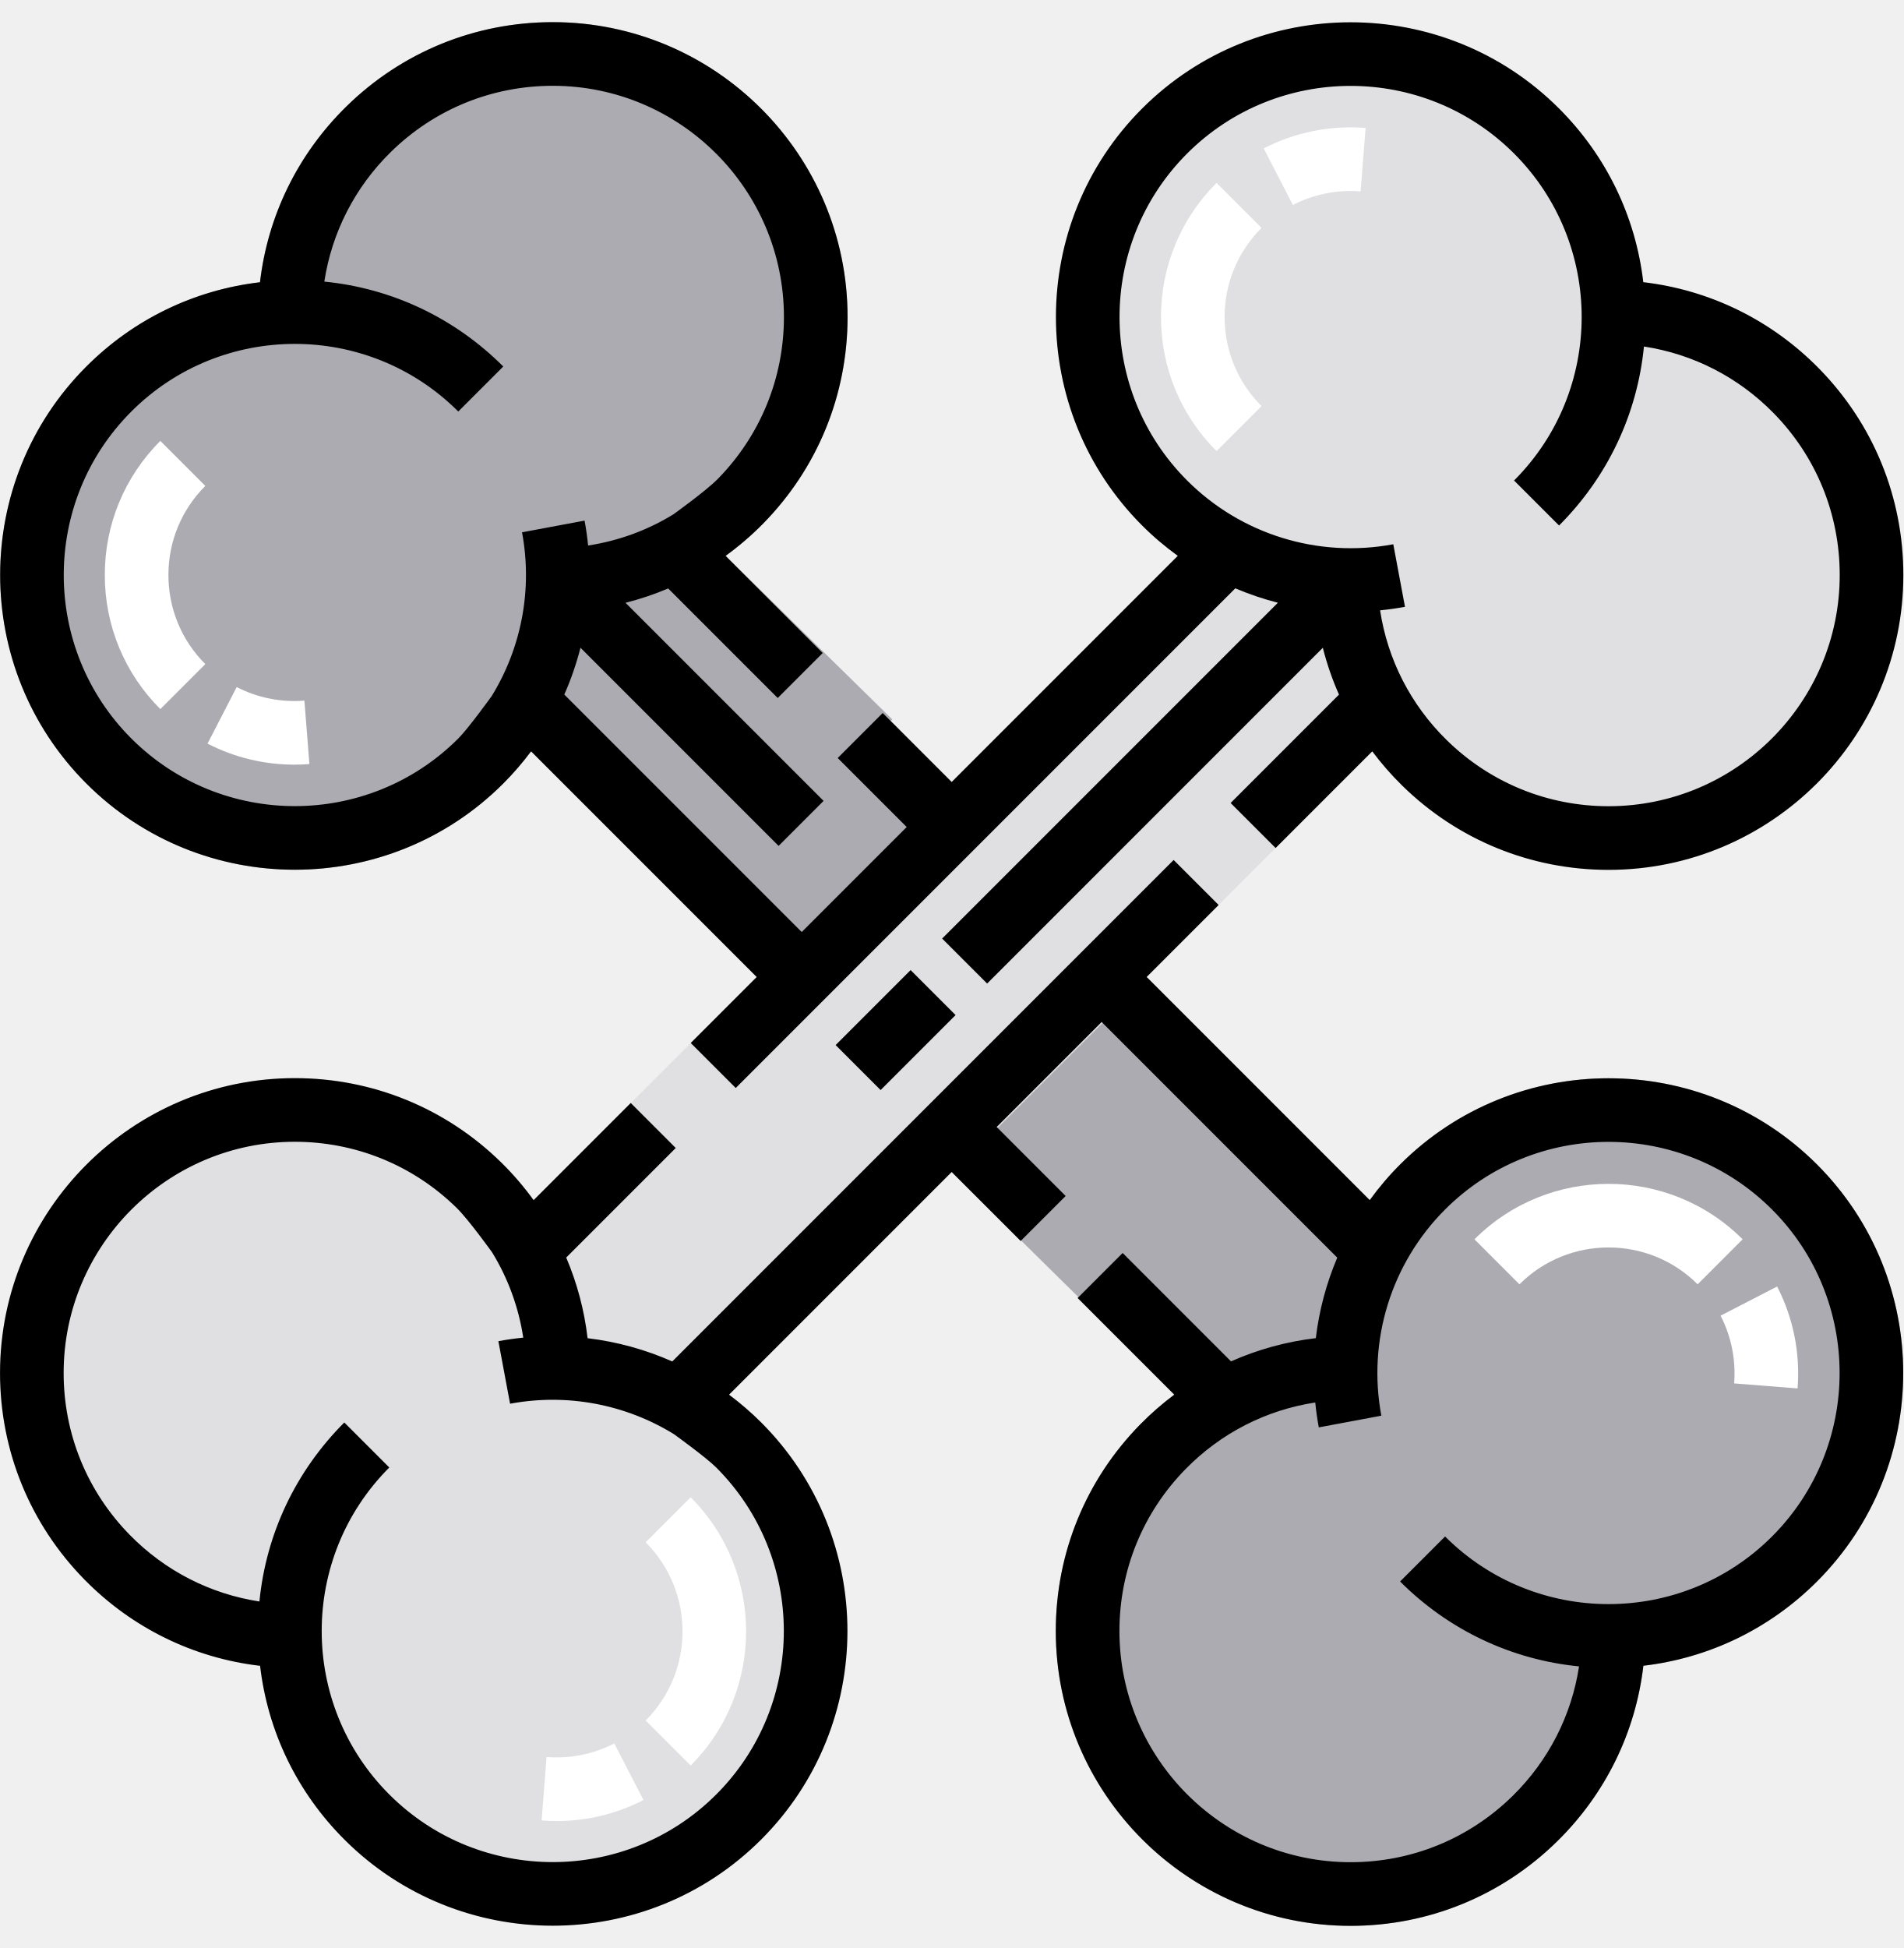
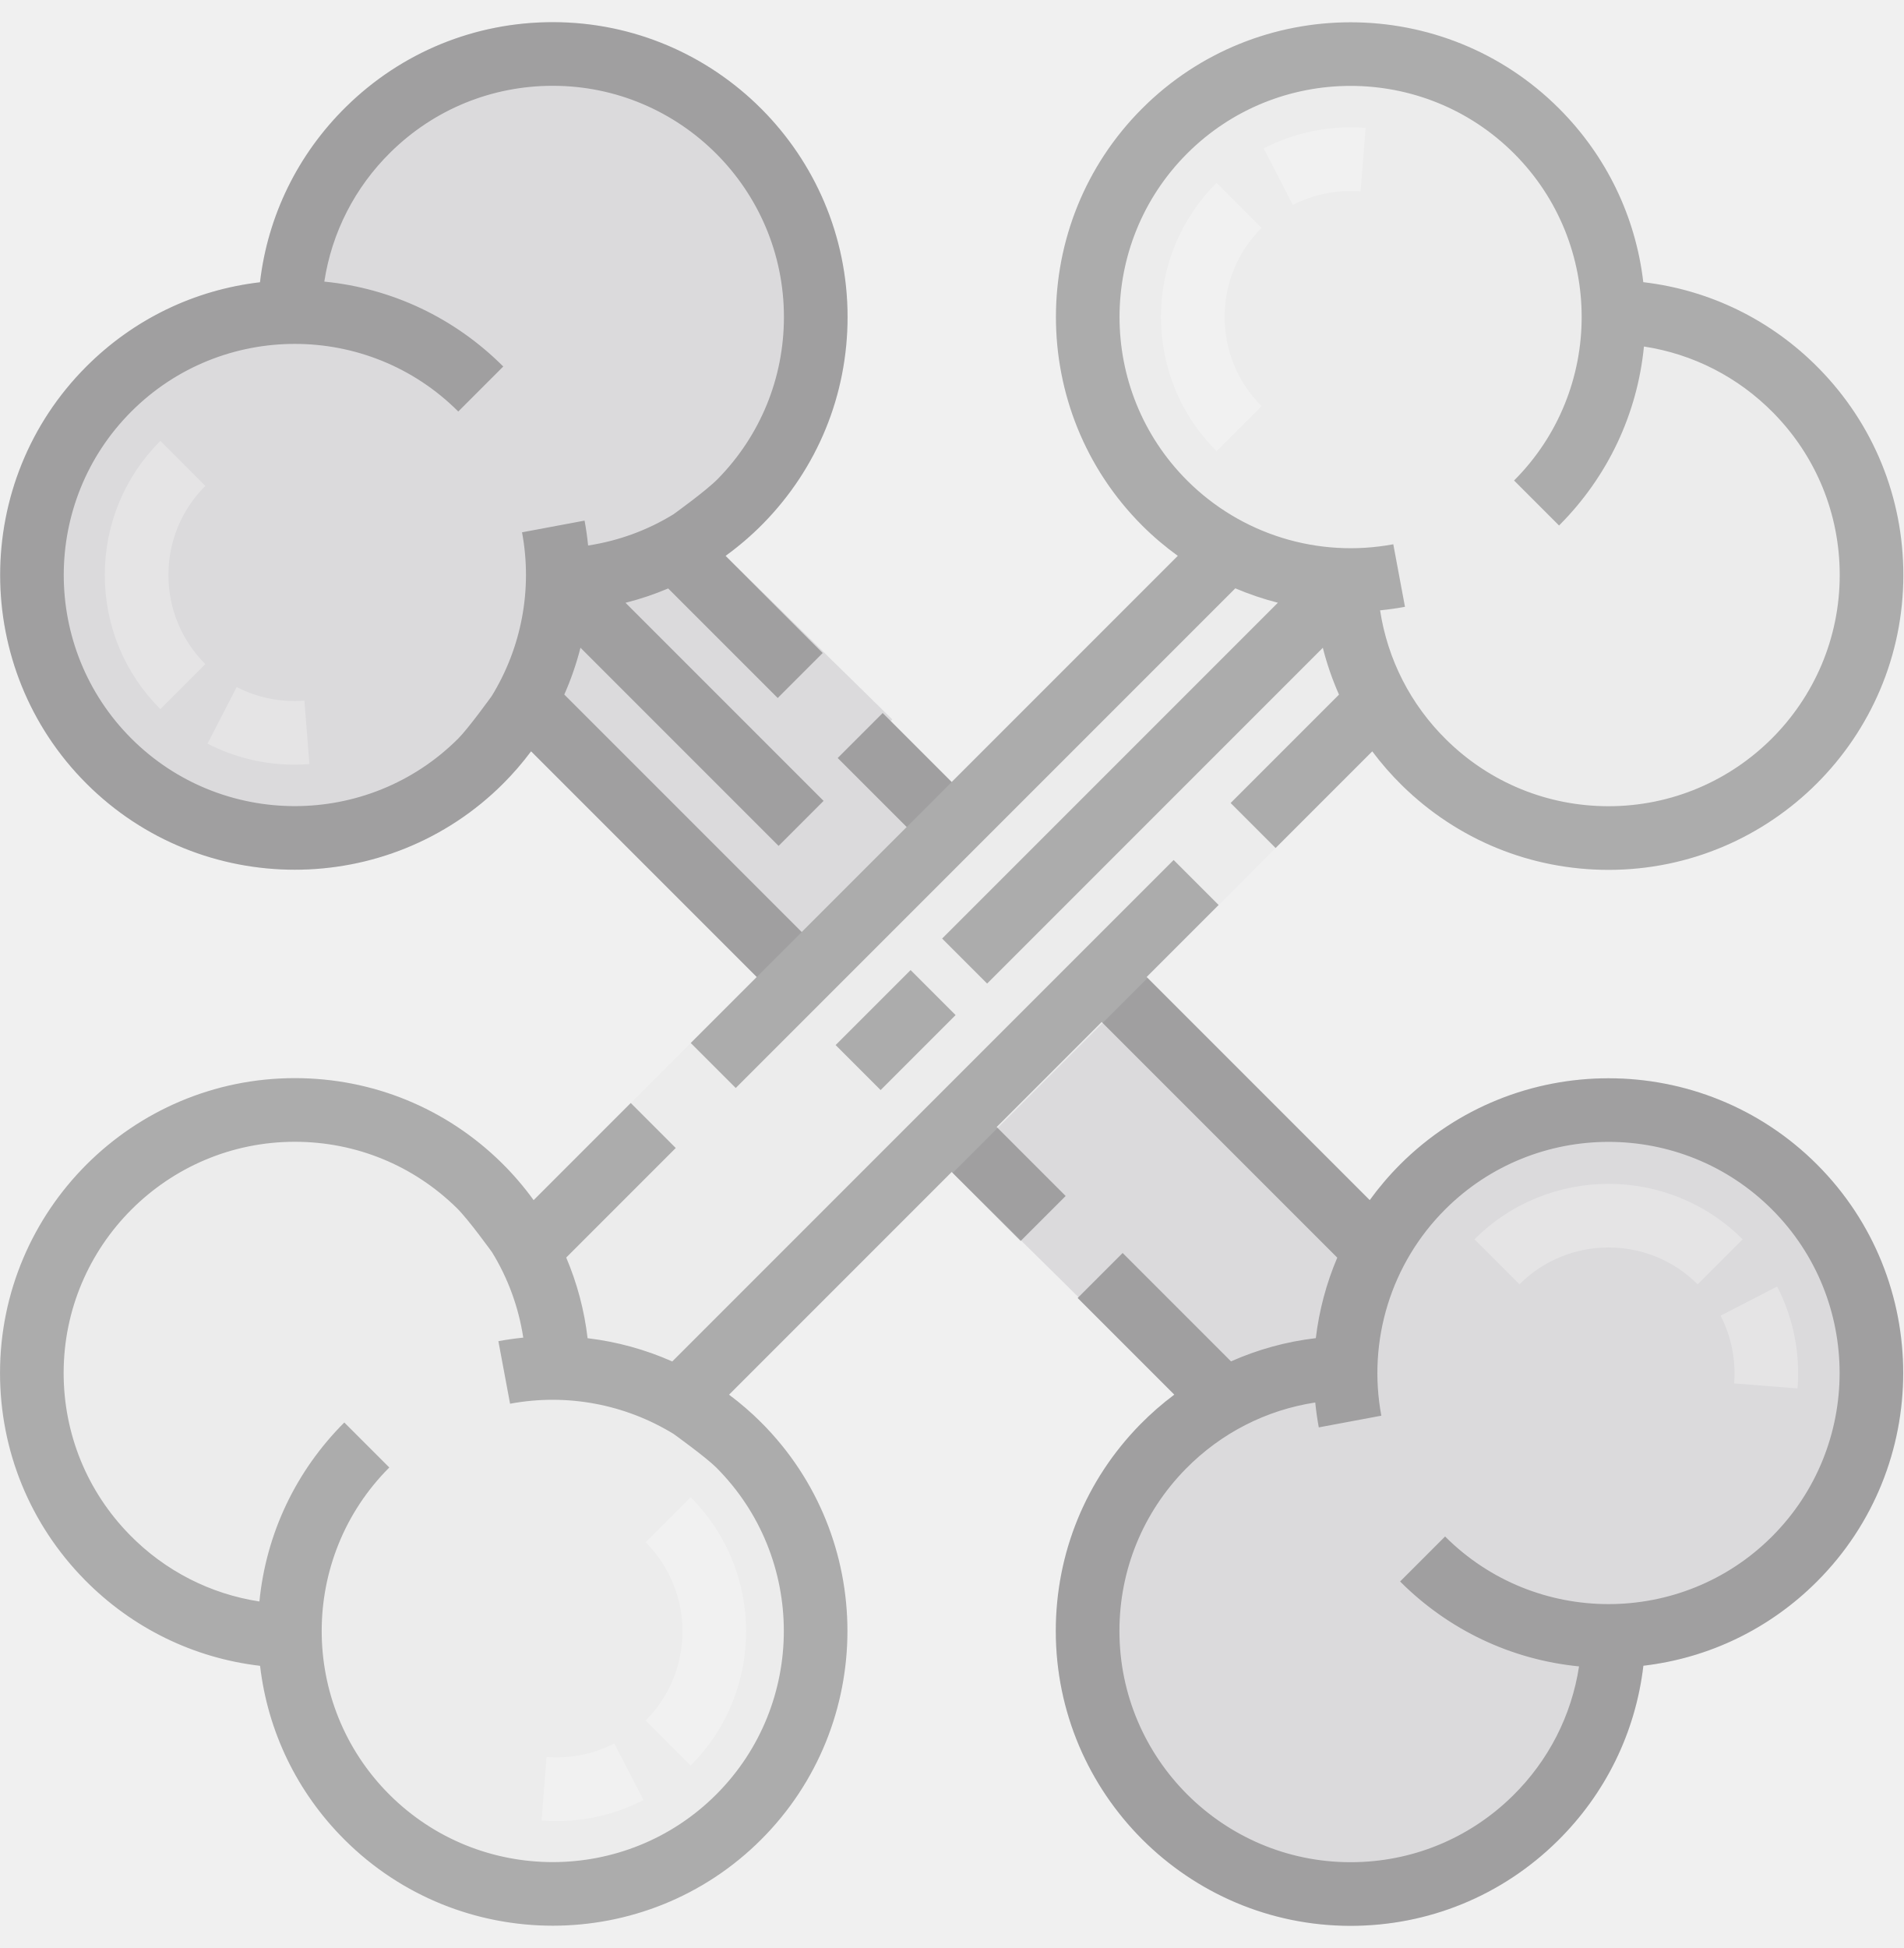
<svg xmlns="http://www.w3.org/2000/svg" id="Layer_1" version="1.1" x="0px" y="0px" viewBox="0 0 512 512" style="enable-background:new 0 0 512 512;" xml:space="preserve" width="43" height="44">
-   <path style="fill:#E0E0E2;" d="M488.769,307.232c30.922,30.922,30.922,81.229,0,112.151c-12.745,12.745-29.073,20.595-46.702,22.661 c-2.099,17.891-10.167,34.425-23.186,47.216C403.968,503.922,384.228,512,363.302,512c-43.724,0-79.301-35.577-79.301-79.301 c0-20.926,8.078-40.666,22.741-55.579c2.864-2.921,5.922-5.58,9.14-7.987l-25.993-25.993l0.228-0.228L256,309.252l-59.892,59.892 c3.035,2.259,5.933,4.758,8.66,7.474c30.922,30.922,30.922,81.229,0,112.151c-15.461,15.461-35.771,23.186-56.07,23.186 c-20.31,0-40.62-7.725-56.081-23.186c-12.745-12.745-20.595-29.073-22.661-46.702c-17.891-2.099-34.425-10.167-47.216-23.186 C8.078,403.968,0,384.228,0,363.302c0-43.724,35.577-79.301,79.301-79.301c20.926,0,40.666,8.078,55.579,22.741 c3.195,3.138,6.082,6.515,8.66,10.075l26.129-26.118l0.011,0.011l33.877-33.9l-60.702-60.702c-2.259,3.035-4.758,5.933-7.474,8.66 c-15.461,15.461-35.771,23.186-56.081,23.186s-40.609-7.725-56.07-23.186c-30.922-30.922-30.922-81.229,0-112.151 c12.745-12.745,29.073-20.595,46.702-22.661C72.033,52.065,80.1,35.531,93.119,22.741C108.032,8.078,127.772,0,148.698,0 c43.724,0,79.301,35.577,79.301,79.301c0,20.926-8.078,40.666-22.741,55.579c-3.138,3.195-6.515,6.082-10.075,8.66l44.842,43.998 l-0.422,0.422L256,204.369l60.828-60.828c-3.377-2.453-6.595-5.157-9.596-8.158c-30.922-30.922-30.922-81.229,0-112.151 s81.229-30.922,112.151,0c12.745,12.745,20.595,29.073,22.661,46.702c17.891,2.099,34.425,10.167,47.216,23.186 C503.922,108.032,512,127.772,512,148.698c0,43.724-35.577,79.301-79.301,79.301c-20.926,0-40.666-8.078-55.579-22.741 c-2.921-2.864-5.58-5.922-7.987-9.14l-60.691,60.691l60.018,60.006c2.442-3.377,5.169-6.584,8.158-9.585 C407.539,276.31,457.847,276.31,488.769,307.232z" />
+   <path style="fill:#E0E0E2;" opacity="0.27" d="M488.769,307.232c30.922,30.922,30.922,81.229,0,112.151c-12.745,12.745-29.073,20.595-46.702,22.661 c-2.099,17.891-10.167,34.425-23.186,47.216C403.968,503.922,384.228,512,363.302,512c-43.724,0-79.301-35.577-79.301-79.301 c0-20.926,8.078-40.666,22.741-55.579c2.864-2.921,5.922-5.58,9.14-7.987l-25.993-25.993l0.228-0.228L256,309.252l-59.892,59.892 c3.035,2.259,5.933,4.758,8.66,7.474c30.922,30.922,30.922,81.229,0,112.151c-15.461,15.461-35.771,23.186-56.07,23.186 c-20.31,0-40.62-7.725-56.081-23.186c-12.745-12.745-20.595-29.073-22.661-46.702c-17.891-2.099-34.425-10.167-47.216-23.186 C8.078,403.968,0,384.228,0,363.302c0-43.724,35.577-79.301,79.301-79.301c20.926,0,40.666,8.078,55.579,22.741 c3.195,3.138,6.082,6.515,8.66,10.075l26.129-26.118l0.011,0.011l33.877-33.9l-60.702-60.702c-2.259,3.035-4.758,5.933-7.474,8.66 c-15.461,15.461-35.771,23.186-56.081,23.186s-40.609-7.725-56.07-23.186c-30.922-30.922-30.922-81.229,0-112.151 c12.745-12.745,29.073-20.595,46.702-22.661C72.033,52.065,80.1,35.531,93.119,22.741C108.032,8.078,127.772,0,148.698,0 c43.724,0,79.301,35.577,79.301,79.301c0,20.926-8.078,40.666-22.741,55.579c-3.138,3.195-6.515,6.082-10.075,8.66l44.842,43.998 l-0.422,0.422L256,204.369l60.828-60.828c-3.377-2.453-6.595-5.157-9.596-8.158c-30.922-30.922-30.922-81.229,0-112.151 s81.229-30.922,112.151,0c12.745,12.745,20.595,29.073,22.661,46.702c17.891,2.099,34.425,10.167,47.216,23.186 C503.922,108.032,512,127.772,512,148.698c0,43.724-35.577,79.301-79.301,79.301c-20.926,0-40.666-8.078-55.579-22.741 c-2.921-2.864-5.58-5.922-7.987-9.14l-60.691,60.691l60.018,60.006c2.442-3.377,5.169-6.584,8.158-9.585 C407.539,276.31,457.847,276.31,488.769,307.232z" />
  <g>
-     <path style="fill:#ACABB1;" d="M239.604,187.961L256,204.357v0.011l-52.441,52.441l-60.702-60.702 c-2.259,3.035-4.758,5.933-7.474,8.66c-15.461,15.461-35.771,23.186-56.081,23.186s-40.609-7.725-56.07-23.186 c-30.922-30.922-30.922-81.229,0-112.151c12.745-12.745,29.073-20.595,46.702-22.661C72.033,52.065,80.1,35.531,93.119,22.741 C108.032,8.078,127.772,0,148.698,0c43.724,0,79.301,35.577,79.301,79.301c0,20.926-8.078,40.666-22.741,55.579 c-3.138,3.195-6.515,6.082-10.075,8.66l44.842,43.998L239.604,187.961z" />
-     <path style="fill:#ACABB1;" d="M488.769,419.383c-12.745,12.745-29.073,20.595-46.702,22.661 c-2.099,17.891-10.167,34.425-23.186,47.216C403.968,503.922,384.228,512,363.302,512c-43.724,0-79.301-35.577-79.301-79.301 c0-20.926,8.078-40.666,22.741-55.579c2.864-2.921,5.922-5.58,9.14-7.987l-25.993-25.992l0.228-0.228l-33.866-33.409l52.441-52.441 l59.767,59.755c2.442-3.377,5.169-6.584,8.158-9.585c30.922-30.922,81.229-30.922,112.151,0S519.69,388.461,488.769,419.383z" />
+     <path style="fill:#ACABB1;" opacity="0.27" d="M239.604,187.961L256,204.357v0.011l-52.441,52.441l-60.702-60.702 c-2.259,3.035-4.758,5.933-7.474,8.66c-15.461,15.461-35.771,23.186-56.081,23.186s-40.609-7.725-56.07-23.186 c-30.922-30.922-30.922-81.229,0-112.151c12.745-12.745,29.073-20.595,46.702-22.661C72.033,52.065,80.1,35.531,93.119,22.741 C108.032,8.078,127.772,0,148.698,0c43.724,0,79.301,35.577,79.301,79.301c0,20.926-8.078,40.666-22.741,55.579 c-3.138,3.195-6.515,6.082-10.075,8.66l44.842,43.998L239.604,187.961z" />
+     <path style="fill:#ACABB1;" opacity="0.27" d="M488.769,419.383c-12.745,12.745-29.073,20.595-46.702,22.661 c-2.099,17.891-10.167,34.425-23.186,47.216C403.968,503.922,384.228,512,363.302,512c-43.724,0-79.301-35.577-79.301-79.301 c0-20.926,8.078-40.666,22.741-55.579c2.864-2.921,5.922-5.58,9.14-7.987l-25.993-25.992l0.228-0.228l-33.866-33.409l52.441-52.441 l59.767,59.755c2.442-3.377,5.169-6.584,8.158-9.585c30.922-30.922,81.229-30.922,112.151,0S519.69,388.461,488.769,419.383z" />
  </g>
-   <path class="fill-gray-800 dark:fill-gray-700" d="M79.306,227.956c20.305-0.002,40.617-7.732,56.074-23.189 c2.722-2.721,5.213-5.618,7.481-8.656l60.696,60.696l-17.75,17.75 l12.103,12.103l134.385-134.385c3.716,1.579,7.543,2.879,11.454,3.874l-90.319,90.319l12.103,12.103l90.304-90.304 c1.094,4.323,2.548,8.533,4.35,12.592l-29.152,29.152l12.103,12.103l25.995-25.996c2.409,3.215,5.067,6.274,7.984,9.141 c14.92,14.661,34.657,22.735,55.578,22.735c43.726,0,79.301-35.575,79.301-79.301c0-20.921-8.074-40.658-22.735-55.578 c-12.79-13.016-29.33-21.086-47.219-23.178c-2.063-17.635-9.914-33.96-22.662-46.707c-30.918-30.916-81.228-30.918-112.148,0 c-30.919,30.921-30.919,81.229,0,112.149c2.999,2.999,6.213,5.713,9.591,8.158l-60.826,60.826l-18.555-18.555l-12.103,12.101 l18.556,18.556l-28.238,28.238l-63.863-63.863c1.804-4.069,3.256-8.28,4.353-12.589l53.294,53.294l12.103-12.103l-53.279-53.279 c3.926-0.994,7.762-2.275,11.473-3.854l29.464,29.464l12.103-12.103l-26.126-26.125c3.558-2.584,6.937-5.463,10.079-8.66 c14.661-14.92,22.735-34.657,22.735-55.578c0-43.726-35.575-79.301-79.301-79.301c-20.921,0-40.658,8.074-55.578,22.735 c-13.017,12.79-21.086,29.33-23.178,47.218C52.302,72.02,35.976,79.872,23.23,92.619c-30.918,30.919-30.918,81.228,0,112.148 C38.692,220.228,58.995,227.958,79.306,227.956z M319.337,35.333c24.244-24.247,63.698-24.247,87.942,0 c24.247,24.246,24.247,63.698,0,87.943l12.104,12.103c13.091-13.092,21.04-29.954,22.836-48.139c13.182,2.017,25.33,8.195,34.834,17.868c11.496,11.699,17.827,27.176,17.827,43.581c0,34.29-27.896,62.186-62.186,62.186c-16.406,0-31.882-6.332-43.581-17.827c-9.678-9.509-15.857-21.663-17.872-34.853c2.233-0.224,4.467-0.531,6.696-0.947l-3.145-16.823c-20.206,3.773-40.942-2.635-55.456-17.151C295.09,99.032,295.09,59.579,319.337,35.333z M35.333,104.721c24.244-24.247,63.699-24.247,87.943,0l12.103-12.103c-13.091-13.091-29.954-21.04-48.139-22.836c2.017-13.182,8.195-25.33,17.868-34.834c11.699-11.496,27.176-17.827,43.581-17.827c34.29,0,62.186,27.896,62.186,62.186c0,16.406-6.332,31.882-17.827,43.581c-3.12,3.175-11.902,9.485-11.902,9.485c-6.994,4.294-14.772,7.136-22.945,8.385c-0.224-2.233-0.536-4.466-0.953-6.694l-16.823,3.145c2.872,15.371-0.163,31.035-8.159,44.044c0,0-6.259,8.68-8.991,11.411c-24.244,24.247-63.699,24.247-87.943,0C11.087,168.417,11.087,128.966,35.333,104.721z" />
-   <path class="fill-gray-800 dark:fill-gray-700" d="M376.621,307.233c-2.999,2.997-5.721,6.206-8.165,9.583l-60.011-60.011l19.363-19.363l-12.103-12.103L180.84,360.205c-7.228-3.204-14.906-5.316-22.779-6.254c-0.882-7.53-2.827-14.818-5.751-21.691l29.464-29.464l-12.103-12.103l-26.125,26.126c-2.584-3.558-5.463-6.937-8.66-10.079c-14.92-14.661-34.657-22.735-55.578-22.735c-43.726,0-79.301,35.575-79.301,79.301c0,20.921,8.074,40.658,22.735,55.578c12.79,13.016,29.33,21.086,47.218,23.178c2.063,17.635,9.914,33.96,22.662,46.707c15.46,15.459,35.767,23.188,56.074,23.188c20.307,0,40.615-7.729,56.073-23.188c30.919-30.921,30.919-81.229,0-112.149c-2.721-2.721-5.618-5.213-8.656-7.481l59.89-59.89l18.555,18.555l12.103-12.101l-18.556-18.558l28.238-28.238l63.378,63.378c-2.931,6.897-4.881,14.186-5.77,21.652c-7.94,0.93-15.609,3.05-22.809,6.246l-29.152-29.152l-12.103,12.104l25.995,25.995c-3.215,2.409-6.274,5.067-9.141,7.984c-14.661,14.92-22.735,34.657-22.735,55.578c0,43.726,35.575,79.301,79.301,79.301c20.921,0,40.658-8.074,55.578-22.735c13.017-12.79,21.085-29.33,23.179-47.219c17.635-2.064,33.96-9.914,46.707-22.662c30.918-30.919,30.918-81.228,0-112.148C457.85,276.315,407.54,276.315,376.621,307.233z M192.663,388.723c24.247,24.246,24.247,63.698,0,87.943c-24.244,24.247-63.698,24.247-87.942,0c-24.247-24.246-24.247-63.698,0-87.943L92.617,376.62c-13.091,13.091-21.04,29.954-22.836,48.139c-13.182-2.017-25.33-8.195-34.834-17.868c-11.496-11.699-17.827-27.176-17.827-43.581c0-34.29,27.896-62.186,62.186-62.186c16.406,0,31.882,6.332,43.581,17.827c3.175,3.12,9.485,11.902,9.485,11.902c4.294,6.995,7.136,14.772,8.385,22.945c-2.233,0.224-4.466,0.536-6.694,0.953l3.145,16.823c15.37-2.867,31.036,0.164,44.046,8.162C181.254,379.734,189.931,385.99,192.663,388.723z M476.667,407.279c-24.244,24.247-63.699,24.247-87.943,0l-12.103,12.104c13.091,13.091,29.954,21.04,48.139,22.836c-2.017,13.181-8.195,25.33-17.868,34.834c-11.699,11.496-27.176,17.827-43.581,17.827c-34.29,0-62.186-27.896-62.186-62.186c0-16.406,6.332-31.882,17.827-43.581c9.508-9.677,21.66-15.856,34.847-17.871c0.224,2.233,0.536,4.466,0.953,6.694l16.823-3.145c-3.777-20.211,2.636-40.942,17.151-55.456c24.244-24.247,63.699-24.247,87.943,0C500.913,343.583,500.913,383.034,476.667,407.279z" />
+   <path opacity="0.27" d="M79.306,227.956c20.305-0.002,40.617-7.732,56.074-23.189 c2.722-2.721,5.213-5.618,7.481-8.656l60.696,60.696l-17.75,17.75 l12.103,12.103l134.385-134.385c3.716,1.579,7.543,2.879,11.454,3.874l-90.319,90.319l12.103,12.103l90.304-90.304 c1.094,4.323,2.548,8.533,4.35,12.592l-29.152,29.152l12.103,12.103l25.995-25.996c2.409,3.215,5.067,6.274,7.984,9.141 c14.92,14.661,34.657,22.735,55.578,22.735c43.726,0,79.301-35.575,79.301-79.301c0-20.921-8.074-40.658-22.735-55.578 c-12.79-13.016-29.33-21.086-47.219-23.178c-2.063-17.635-9.914-33.96-22.662-46.707c-30.918-30.916-81.228-30.918-112.148,0 c-30.919,30.921-30.919,81.229,0,112.149c2.999,2.999,6.213,5.713,9.591,8.158l-60.826,60.826l-18.555-18.555l-12.103,12.101 l18.556,18.556l-28.238,28.238l-63.863-63.863c1.804-4.069,3.256-8.28,4.353-12.589l53.294,53.294l12.103-12.103l-53.279-53.279 c3.926-0.994,7.762-2.275,11.473-3.854l29.464,29.464l12.103-12.103l-26.126-26.125c3.558-2.584,6.937-5.463,10.079-8.66 c14.661-14.92,22.735-34.657,22.735-55.578c0-43.726-35.575-79.301-79.301-79.301c-20.921,0-40.658,8.074-55.578,22.735 c-13.017,12.79-21.086,29.33-23.178,47.218C52.302,72.02,35.976,79.872,23.23,92.619c-30.918,30.919-30.918,81.228,0,112.148 C38.692,220.228,58.995,227.958,79.306,227.956z M319.337,35.333c24.244-24.247,63.698-24.247,87.942,0 c24.247,24.246,24.247,63.698,0,87.943l12.104,12.103c13.091-13.092,21.04-29.954,22.836-48.139c13.182,2.017,25.33,8.195,34.834,17.868c11.496,11.699,17.827,27.176,17.827,43.581c0,34.29-27.896,62.186-62.186,62.186c-16.406,0-31.882-6.332-43.581-17.827c-9.678-9.509-15.857-21.663-17.872-34.853c2.233-0.224,4.467-0.531,6.696-0.947l-3.145-16.823c-20.206,3.773-40.942-2.635-55.456-17.151C295.09,99.032,295.09,59.579,319.337,35.333z M35.333,104.721c24.244-24.247,63.699-24.247,87.943,0l12.103-12.103c-13.091-13.091-29.954-21.04-48.139-22.836c2.017-13.182,8.195-25.33,17.868-34.834c11.699-11.496,27.176-17.827,43.581-17.827c34.29,0,62.186,27.896,62.186,62.186c0,16.406-6.332,31.882-17.827,43.581c-3.12,3.175-11.902,9.485-11.902,9.485c-6.994,4.294-14.772,7.136-22.945,8.385c-0.224-2.233-0.536-4.466-0.953-6.694l-16.823,3.145c2.872,15.371-0.163,31.035-8.159,44.044c0,0-6.259,8.68-8.991,11.411c-24.244,24.247-63.699,24.247-87.943,0C11.087,168.417,11.087,128.966,35.333,104.721z" />
+   <path opacity="0.27" d="M376.621,307.233c-2.999,2.997-5.721,6.206-8.165,9.583l-60.011-60.011l19.363-19.363l-12.103-12.103L180.84,360.205c-7.228-3.204-14.906-5.316-22.779-6.254c-0.882-7.53-2.827-14.818-5.751-21.691l29.464-29.464l-12.103-12.103l-26.125,26.126c-2.584-3.558-5.463-6.937-8.66-10.079c-14.92-14.661-34.657-22.735-55.578-22.735c-43.726,0-79.301,35.575-79.301,79.301c0,20.921,8.074,40.658,22.735,55.578c12.79,13.016,29.33,21.086,47.218,23.178c2.063,17.635,9.914,33.96,22.662,46.707c15.46,15.459,35.767,23.188,56.074,23.188c20.307,0,40.615-7.729,56.073-23.188c30.919-30.921,30.919-81.229,0-112.149c-2.721-2.721-5.618-5.213-8.656-7.481l59.89-59.89l18.555,18.555l12.103-12.101l-18.556-18.558l28.238-28.238l63.378,63.378c-2.931,6.897-4.881,14.186-5.77,21.652c-7.94,0.93-15.609,3.05-22.809,6.246l-29.152-29.152l-12.103,12.104l25.995,25.995c-3.215,2.409-6.274,5.067-9.141,7.984c-14.661,14.92-22.735,34.657-22.735,55.578c0,43.726,35.575,79.301,79.301,79.301c20.921,0,40.658-8.074,55.578-22.735c13.017-12.79,21.085-29.33,23.179-47.219c17.635-2.064,33.96-9.914,46.707-22.662c30.918-30.919,30.918-81.228,0-112.148C457.85,276.315,407.54,276.315,376.621,307.233z M192.663,388.723c24.247,24.246,24.247,63.698,0,87.943c-24.244,24.247-63.698,24.247-87.942,0c-24.247-24.246-24.247-63.698,0-87.943L92.617,376.62c-13.091,13.091-21.04,29.954-22.836,48.139c-13.182-2.017-25.33-8.195-34.834-17.868c-11.496-11.699-17.827-27.176-17.827-43.581c0-34.29,27.896-62.186,62.186-62.186c16.406,0,31.882,6.332,43.581,17.827c3.175,3.12,9.485,11.902,9.485,11.902c4.294,6.995,7.136,14.772,8.385,22.945c-2.233,0.224-4.466,0.536-6.694,0.953l3.145,16.823c15.37-2.867,31.036,0.164,44.046,8.162C181.254,379.734,189.931,385.99,192.663,388.723z M476.667,407.279c-24.244,24.247-63.699,24.247-87.943,0l-12.103,12.104c13.091,13.091,29.954,21.04,48.139,22.836c-2.017,13.181-8.195,25.33-17.868,34.834c-11.699,11.496-27.176,17.827-43.581,17.827c-34.29,0-62.186-27.896-62.186-62.186c0-16.406,6.332-31.882,17.827-43.581c9.508-9.677,21.66-15.856,34.847-17.871c0.224,2.233,0.536,4.466,0.953,6.694l16.823-3.145c-3.777-20.211,2.636-40.942,17.151-55.456c24.244-24.247,63.699-24.247,87.943,0C500.913,343.583,500.913,383.034,476.667,407.279z" />
  <g>
-     <path style="fill:#FFFFFF;" d="M147.031,466.59l-1.346,17.062c1.351,0.107,2.7,0.16,4.047,0.16c8.126,0,16.13-1.928,23.36-5.657 l-7.845-15.212C159.653,465.827,153.351,467.086,147.031,466.59z" />
-     <path style="fill:#FFFFFF;" d="M173.683,456.769l12.103,12.103c19.886-19.887,19.886-52.244,0-72.131l-12.103,12.103 C186.897,422.057,186.897,443.557,173.683,456.769z" />
-     <path style="fill:#FFFFFF;" d="M365.996,45.522l1.349-17.062c-9.498-0.751-18.977,1.15-27.409,5.497l7.845,15.212 C353.377,46.284,359.672,45.024,365.996,45.522z" />
-     <path style="fill:#FFFFFF;" d="M339.345,103.268c-6.4-6.4-9.926-14.91-9.926-23.963c0-9.052,3.526-17.563,9.927-23.963 L327.243,43.24c-9.633,9.634-14.939,22.443-14.939,36.065c0,13.624,5.306,26.432,14.941,36.065L339.345,103.268z" />
+     <path style="fill:#FFFFFF;" opacity="0.27" d="M147.031,466.59l-1.346,17.062c1.351,0.107,2.7,0.16,4.047,0.16c8.126,0,16.13-1.928,23.36-5.657 l-7.845-15.212C159.653,465.827,153.351,467.086,147.031,466.59z" />
+     <path style="fill:#FFFFFF;" opacity="0.27" d="M173.683,456.769l12.103,12.103c19.886-19.887,19.886-52.244,0-72.131l-12.103,12.103 C186.897,422.057,186.897,443.557,173.683,456.769z" />
+     <path style="fill:#FFFFFF;" opacity="0.27" d="M365.996,45.522l1.349-17.062c-9.498-0.751-18.977,1.15-27.409,5.497l7.845,15.212 C353.377,46.284,359.672,45.024,365.996,45.522z" />
+     <path style="fill:#FFFFFF;" opacity="0.27" d="M339.345,103.268c-6.4-6.4-9.926-14.91-9.926-23.963c0-9.052,3.526-17.563,9.927-23.963 L327.243,43.24c-9.633,9.634-14.939,22.443-14.939,36.065c0,13.624,5.306,26.432,14.941,36.065L339.345,103.268z" />
  </g>
-   <rect x="232.36" y="256.822" transform="matrix(0.7071 0.7071 -0.7071 0.7071 262.2487 -90.9556)" width="17.115" height="28.525" />
+   <rect x="232.36" y="256.822" transform="matrix(0.7071 0.7071 -0.7071 0.7071 262.2487 -90.9556)" width="17.115" height="28.525" opacity="0.27" />
  <g>
-     <path style="fill:#FFFFFF;" d="M83.229,199.538l-1.346-17.062c-6.319,0.502-12.621-0.763-18.216-3.648l-7.845,15.212 c7.231,3.729,15.233,5.657,23.36,5.657C80.528,199.696,81.878,199.644,83.229,199.538z" />
-     <path style="fill:#FFFFFF;" d="M55.23,172.654c-6.4-6.4-9.926-14.91-9.926-23.963c0-9.052,3.526-17.561,9.926-23.961L43.13,112.627 c-9.634,9.634-14.941,22.442-14.941,36.064c0,13.624,5.306,26.432,14.941,36.065L55.23,172.654z" />
-     <path style="fill:#FFFFFF;" d="M466.478,366.109l17.062,1.349c0.751-9.5-1.151-18.978-5.497-27.409l-15.212,7.845 C465.716,353.489,466.976,359.789,466.478,366.109z" />
-     <path style="fill:#FFFFFF;" d="M396.629,327.354l12.103,12.103c13.208-13.212,34.709-13.214,47.926,0l12.101-12.103 C448.874,307.468,416.517,307.469,396.629,327.354z" />
+     <path style="fill:#FFFFFF;" opacity="0.27" d="M83.229,199.538l-1.346-17.062c-6.319,0.502-12.621-0.763-18.216-3.648l-7.845,15.212 c7.231,3.729,15.233,5.657,23.36,5.657C80.528,199.696,81.878,199.644,83.229,199.538z" />
+     <path style="fill:#FFFFFF;" opacity="0.27" d="M55.23,172.654c-6.4-6.4-9.926-14.91-9.926-23.963c0-9.052,3.526-17.561,9.926-23.961L43.13,112.627 c-9.634,9.634-14.941,22.442-14.941,36.064c0,13.624,5.306,26.432,14.941,36.065L55.23,172.654z" />
+     <path style="fill:#FFFFFF;" opacity="0.27" d="M466.478,366.109l17.062,1.349c0.751-9.5-1.151-18.978-5.497-27.409l-15.212,7.845 C465.716,353.489,466.976,359.789,466.478,366.109z" />
+     <path style="fill:#FFFFFF;" opacity="0.27" d="M396.629,327.354l12.103,12.103c13.208-13.212,34.709-13.214,47.926,0l12.101-12.103 C448.874,307.468,416.517,307.469,396.629,327.354z" />
  </g>
  <g />
  <g />
  <g />
  <g />
  <g />
  <g />
  <g />
  <g />
  <g />
  <g />
  <g />
  <g />
  <g />
  <g />
  <g />
</svg>
